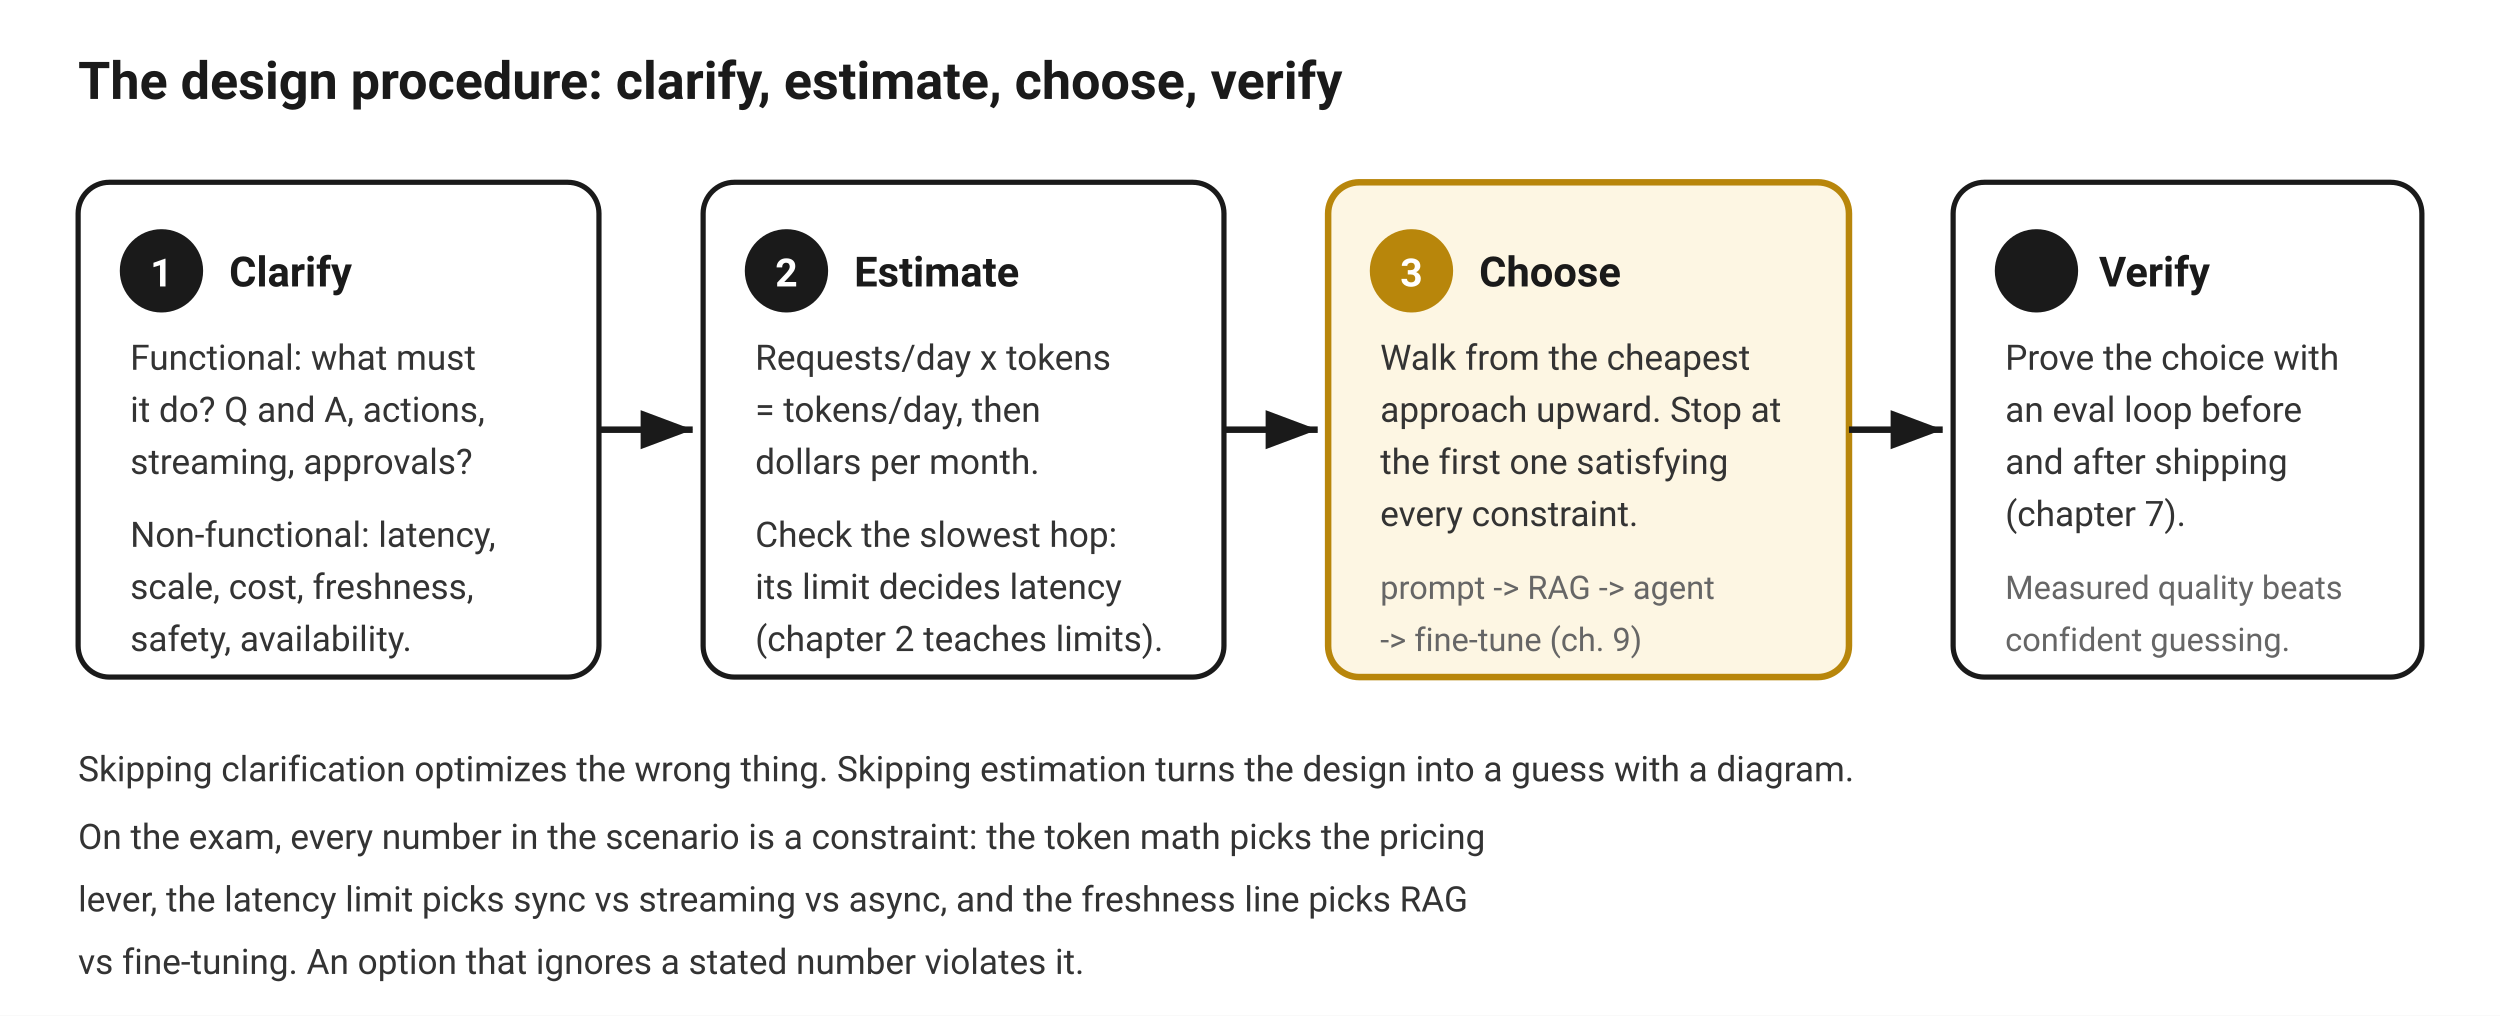
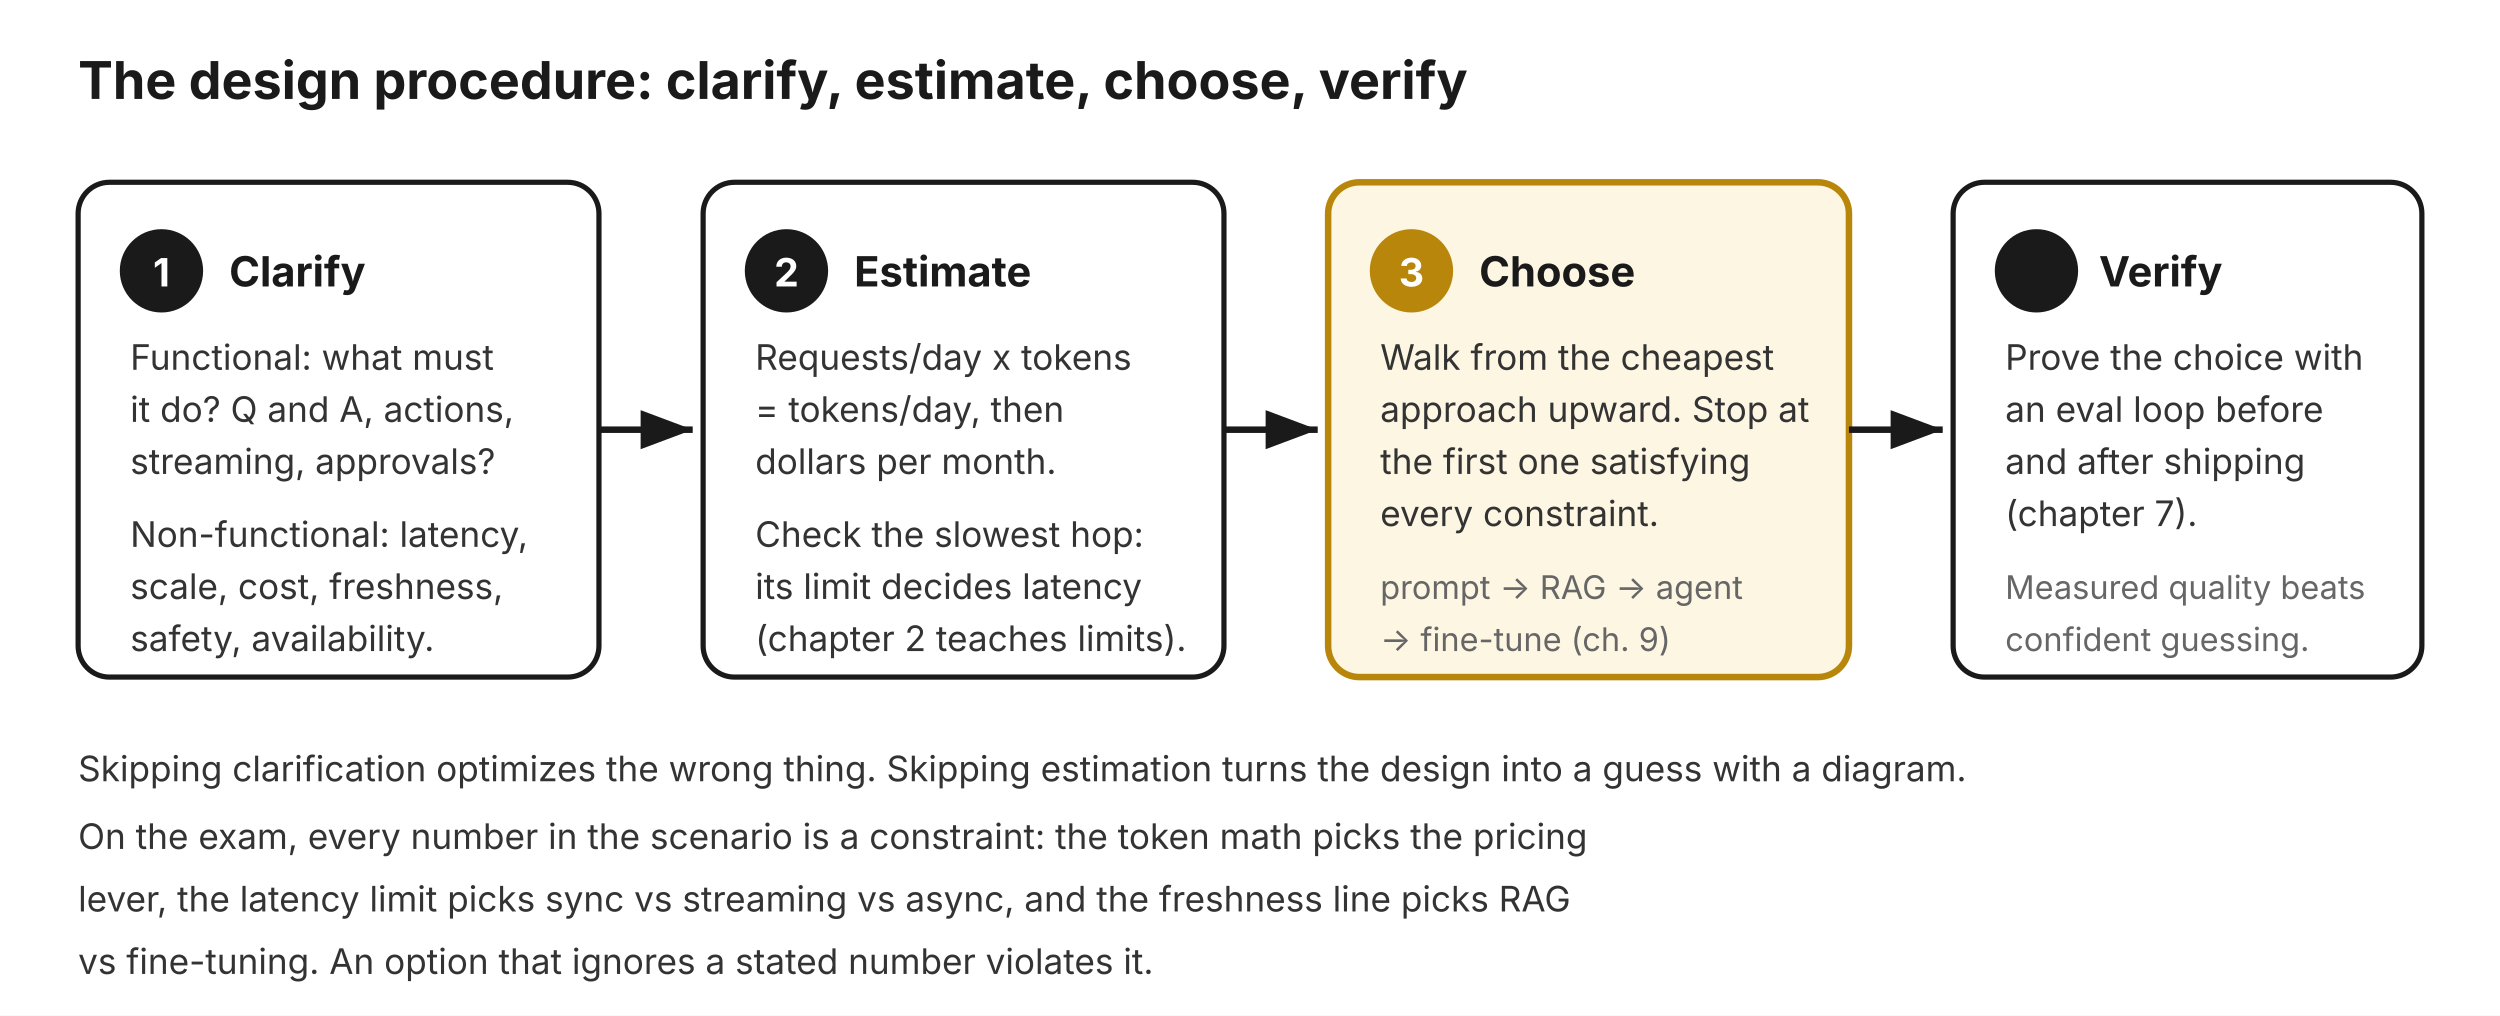
<svg xmlns="http://www.w3.org/2000/svg" viewBox="0 0 960 390" role="img" aria-label="The four-step GenAI system design procedure">
  <style>
-     .t { font-family: -apple-system, "Segoe UI", Roboto, Helvetica, Arial, sans-serif; }
-     .title { font-size: 20px; font-weight: 700; fill: #1a1a1a; }
-     .lbl { font-size: 16px; font-weight: 700; fill: #1a1a1a; }
-     .body { font-size: 13.5px; fill: #333333; }
-     .sub { font-size: 12.5px; fill: #666666; }
-     .box { fill: #ffffff; stroke: #1a1a1a; stroke-width: 2; }
-     .boxHot { fill: #fdf6e3; stroke: #b8860b; stroke-width: 2.5; }
-     .arrow { stroke: #1a1a1a; stroke-width: 2.5; fill: none; marker-end: url(#ah2); }
-     .num { font-size: 15px; font-weight: 700; fill: #ffffff; }
+     .t { font-family:"Anthropic Sans",Inter,"Source Sans 3","IBM Plex Sans",sans-serif}
+     .title { font-size: 20px; font-weight: 700; fill: #1a1a1a}
+     .lbl { font-size: 16px; font-weight: 700; fill: #1a1a1a}
+     .body { font-size: 13.5px; fill: #333333}
+     .sub { font-size: 12.5px; fill: #666666}
+     .box { fill: #ffffff; stroke: #1a1a1a; stroke-width: 2}
+     .boxHot { fill: #fdf6e3; stroke: #b8860b; stroke-width: 2.5}
+     .arrow { stroke: #1a1a1a; stroke-width: 2.5; fill: none; marker-end: url(#ah2)}
+     .num { font-size: 15px; font-weight: 700; fill: #ffffff}
  </style>
  <defs>
    <marker id="ah2" markerWidth="10" markerHeight="10" refX="8" refY="3" orient="auto">
      <path d="M0,0 L8,3 L0,6 Z" fill="#1a1a1a" />
    </marker>
  </defs>
  <rect x="0" y="0" width="960" height="390" fill="#ffffff" />
  <text x="30" y="38" class="t title">The design procedure: clarify, estimate, choose, verify</text>
  <rect x="30" y="70" width="200" height="190" rx="12" class="box" />
  <circle cx="62" cy="104" r="16" fill="#1a1a1a" />
  <text x="62" y="110" text-anchor="middle" class="t num">1</text>
  <text x="88" y="110" class="t lbl">Clarify</text>
  <text x="50" y="142" class="t body">Functional: what must</text>
  <text x="50" y="162" class="t body">it do? Q and A, actions,</text>
  <text x="50" y="182" class="t body">streaming, approvals?</text>
  <text x="50" y="210" class="t body">Non-functional: latency,</text>
  <text x="50" y="230" class="t body">scale, cost, freshness,</text>
  <text x="50" y="250" class="t body">safety, availability.</text>
  <rect x="270" y="70" width="200" height="190" rx="12" class="box" />
  <circle cx="302" cy="104" r="16" fill="#1a1a1a" />
  <text x="302" y="110" text-anchor="middle" class="t num">2</text>
  <text x="328" y="110" class="t lbl">Estimate</text>
  <text x="290" y="142" class="t body">Requests/day x tokens</text>
  <text x="290" y="162" class="t body">= tokens/day, then</text>
  <text x="290" y="182" class="t body">dollars per month.</text>
  <text x="290" y="210" class="t body">Check the slowest hop:</text>
  <text x="290" y="230" class="t body">its limit decides latency</text>
  <text x="290" y="250" class="t body">(chapter 2 teaches limits).</text>
  <rect x="510" y="70" width="200" height="190" rx="12" class="boxHot" />
  <circle cx="542" cy="104" r="16" fill="#b8860b" />
  <text x="542" y="110" text-anchor="middle" class="t num">3</text>
  <text x="568" y="110" class="t lbl">Choose</text>
  <text x="530" y="142" class="t body">Walk from the cheapest</text>
  <text x="530" y="162" class="t body">approach upward. Stop at</text>
  <text x="530" y="182" class="t body">the first one satisfying</text>
  <text x="530" y="202" class="t body">every constraint.</text>
  <text x="530" y="230" class="t sub">prompt -&gt; RAG -&gt; agent</text>
  <text x="530" y="250" class="t sub">-&gt; fine-tune (ch. 9)</text>
  <rect x="750" y="70" width="180" height="190" rx="12" class="box" />
  <circle cx="782" cy="104" r="16" fill="#1a1a1a" />
  <text x="806" y="110" class="t lbl">Verify</text>
  <text x="770" y="142" class="t body">Prove the choice with</text>
  <text x="770" y="162" class="t body">an eval loop before</text>
  <text x="770" y="182" class="t body">and after shipping</text>
  <text x="770" y="202" class="t body">(chapter 7).</text>
  <text x="770" y="230" class="t sub">Measured quality beats</text>
  <text x="770" y="250" class="t sub">confident guessing.</text>
  <line x1="230" y1="165" x2="266" y2="165" class="arrow" />
  <line x1="470" y1="165" x2="506" y2="165" class="arrow" />
  <line x1="710" y1="165" x2="746" y2="165" class="arrow" />
  <text x="30" y="300" class="t body">Skipping clarification optimizes the wrong thing. Skipping estimation turns the design into a guess with a diagram.</text>
  <text x="30" y="326" class="t body">On the exam, every number in the scenario is a constraint: the token math picks the pricing</text>
  <text x="30" y="350" class="t body">lever, the latency limit picks sync vs streaming vs async, and the freshness line picks RAG</text>
  <text x="30" y="374" class="t body">vs fine-tuning. An option that ignores a stated number violates it.</text>
</svg>
